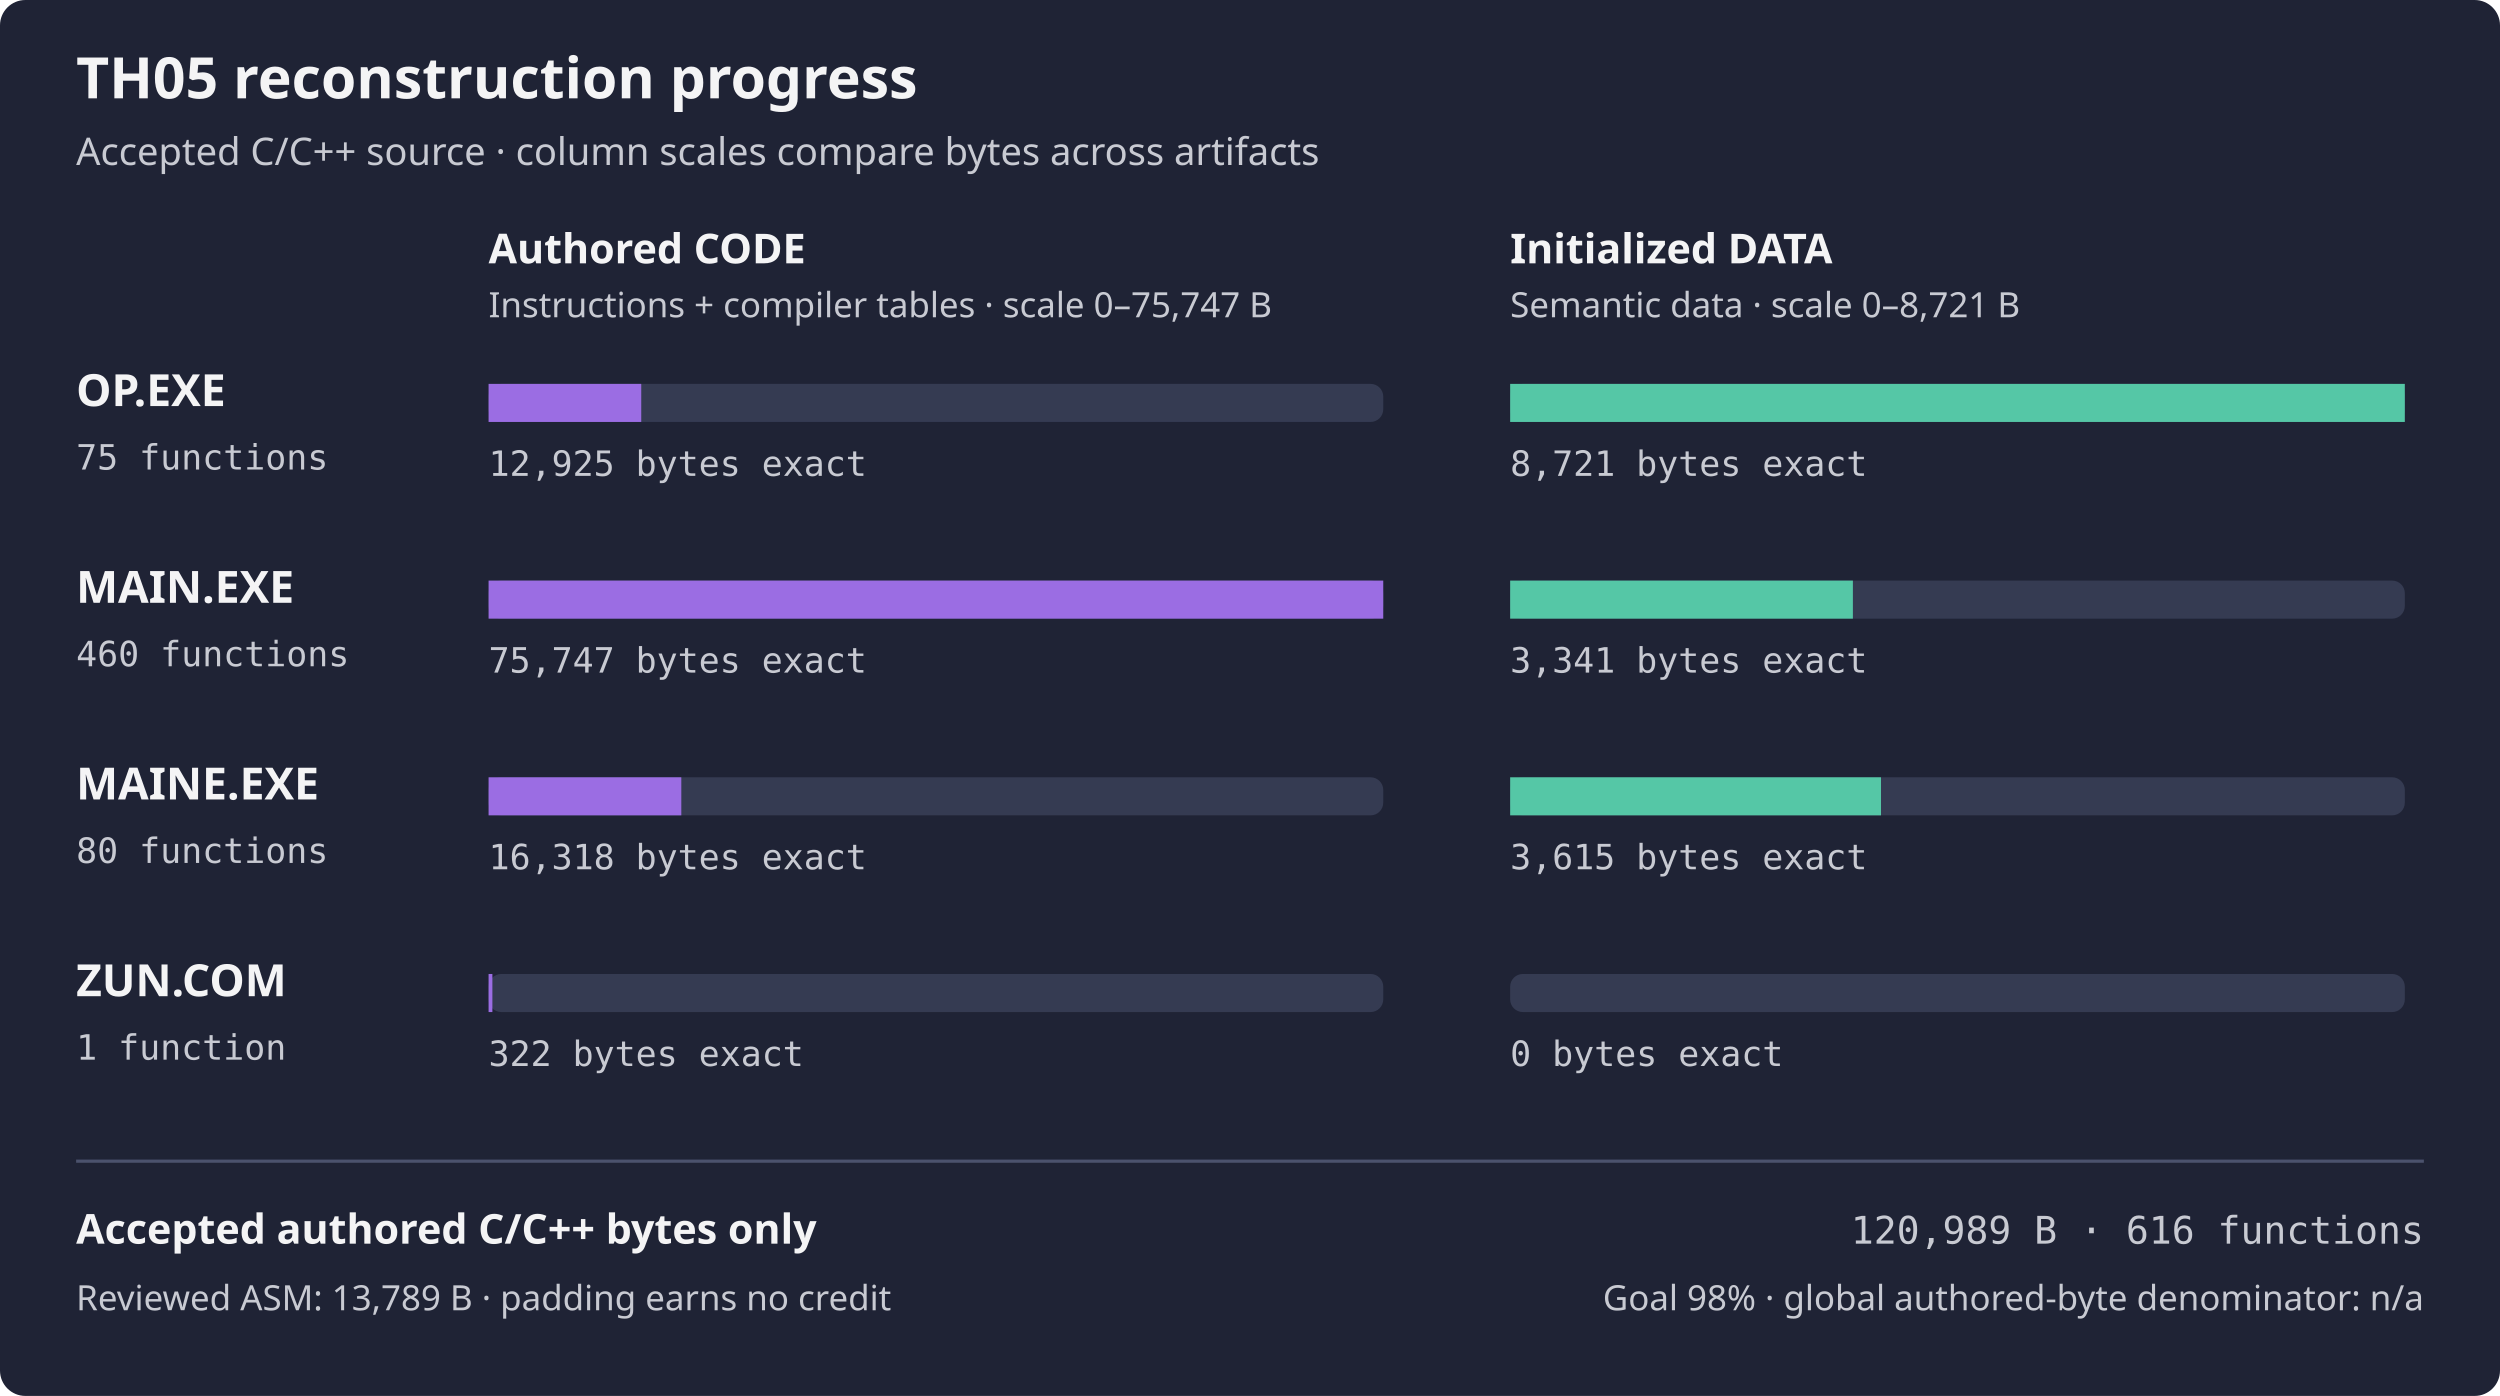
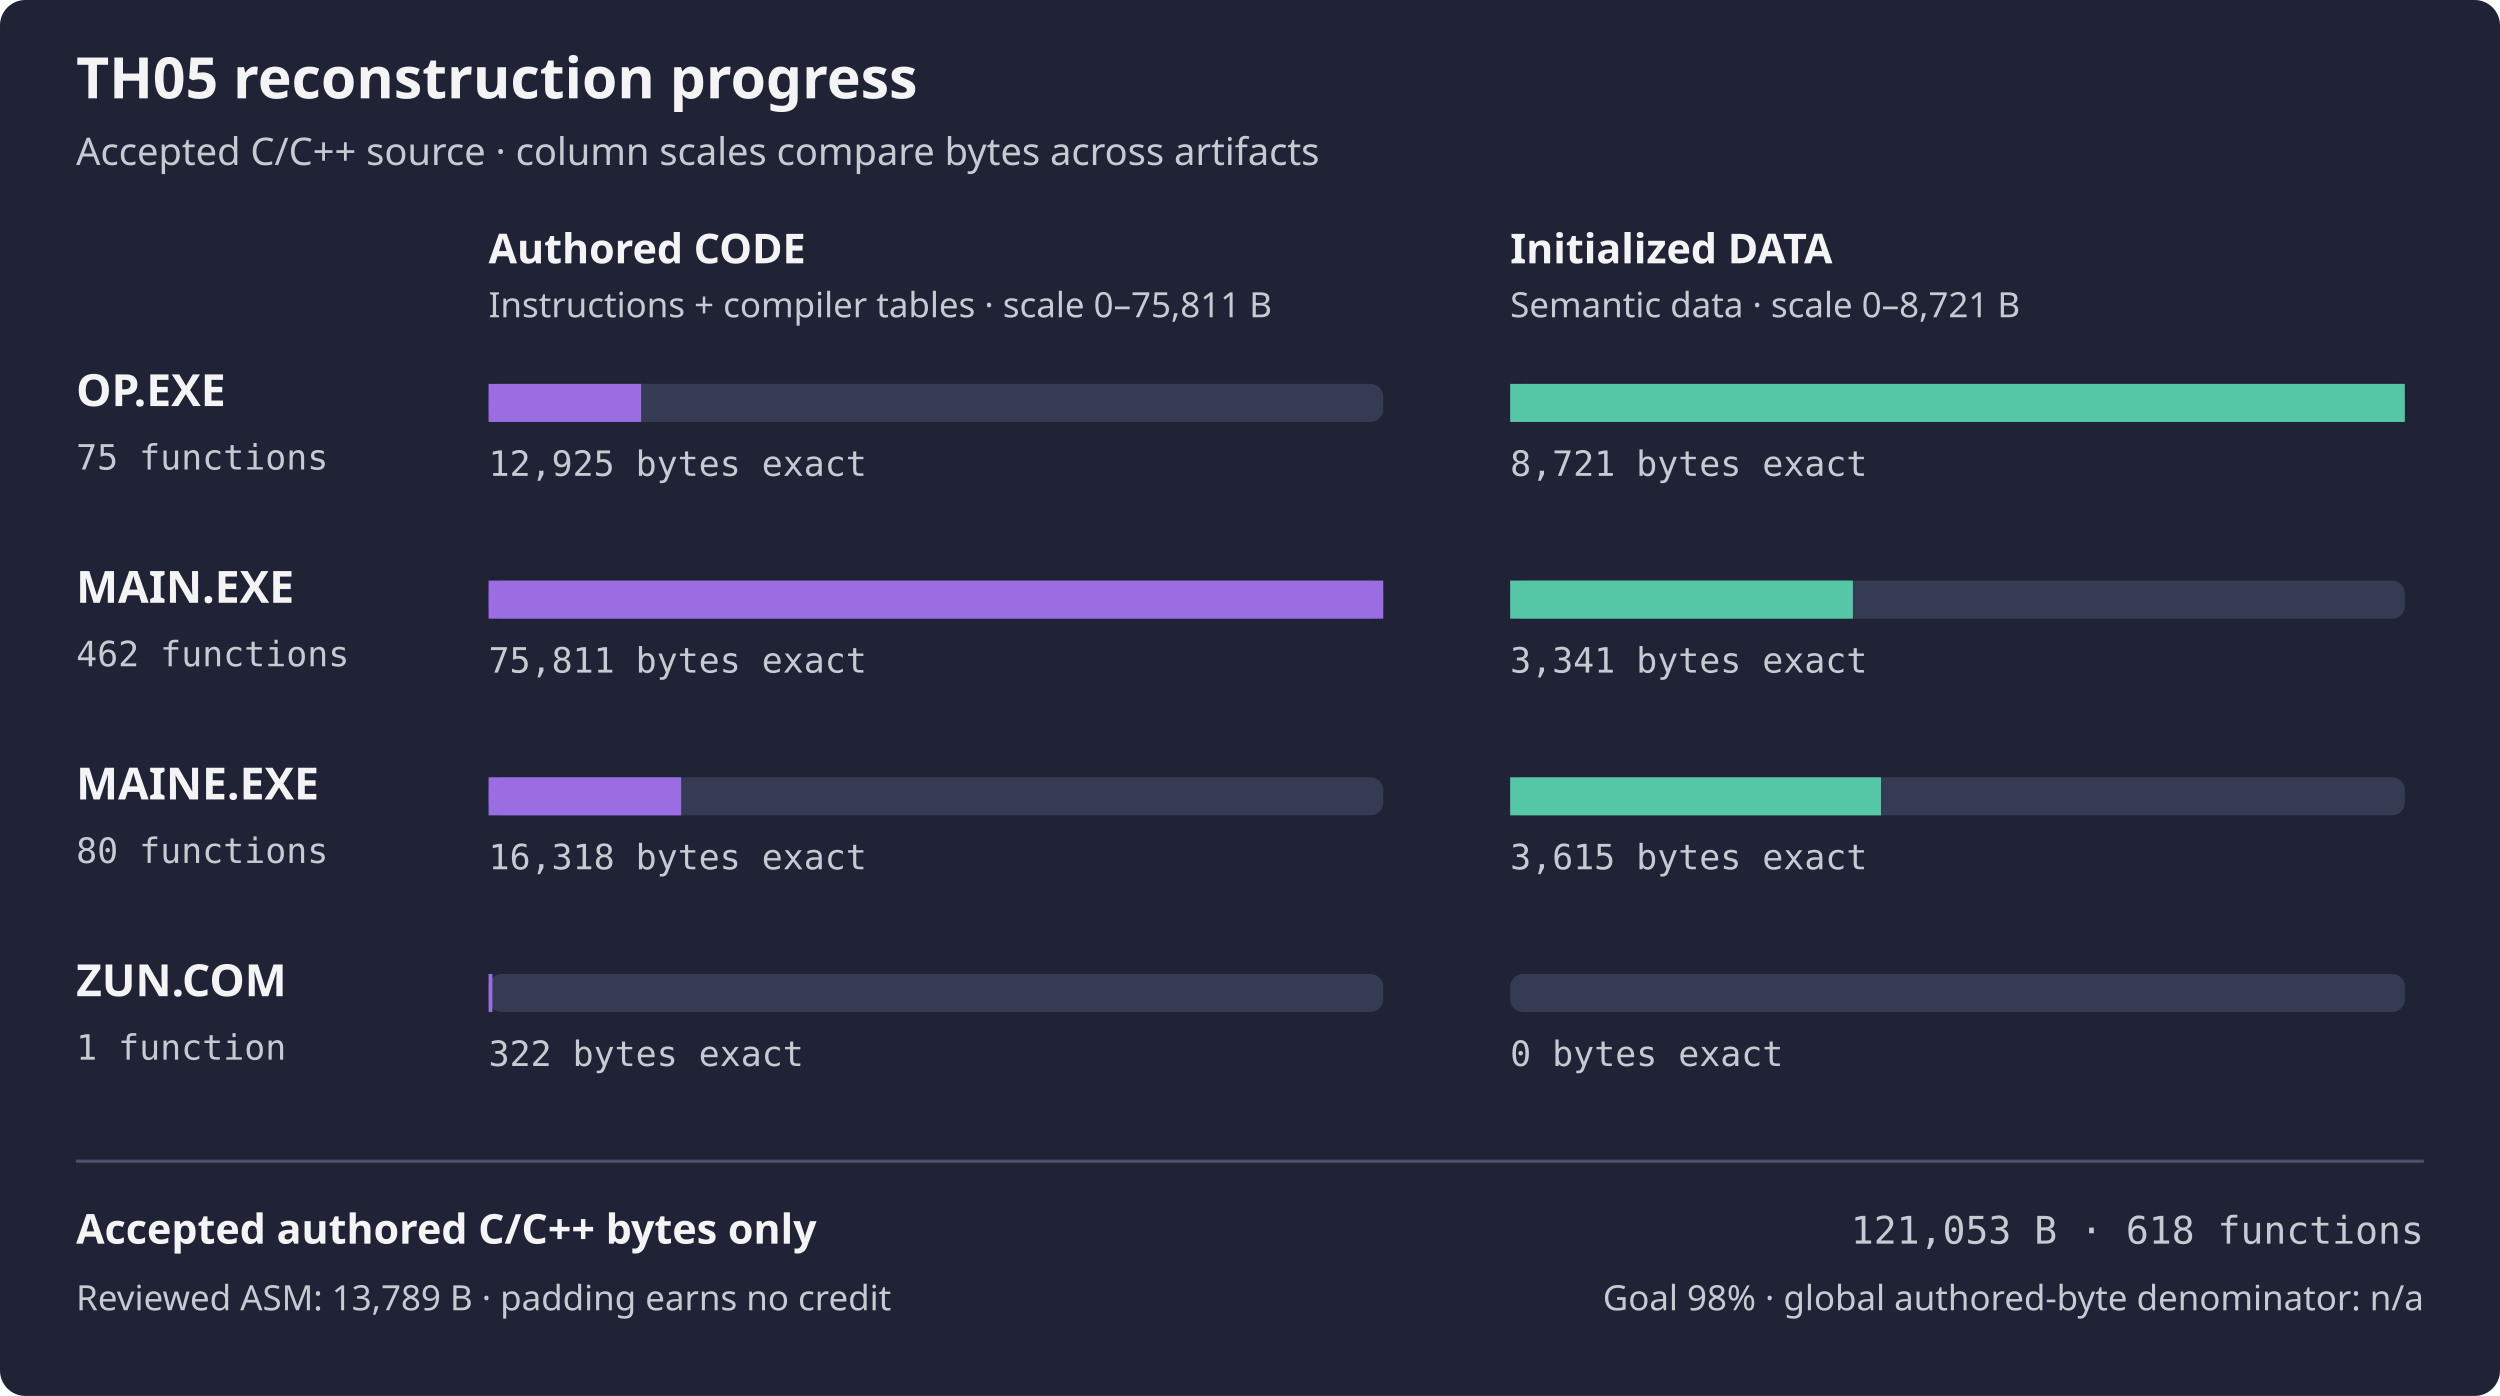
<svg xmlns="http://www.w3.org/2000/svg" width="788" height="440" viewBox="0 0 788 440" role="img" aria-labelledby="title desc">
  <rect width="788" height="440" rx="8" fill="#1f2335" />
  <text x="24" y="31" fill="#f4f4f5" font-family="sans-serif" font-size="18" font-weight="600">TH05 reconstruction progress</text>
  <text x="24" y="52" fill="#c8cad2" font-family="sans-serif" font-size="12">Accepted C/C++ source · column scales compare bytes across artifacts</text>
  <text x="154" y="83" fill="#f4f4f5" font-family="sans-serif" font-size="13" font-weight="600">Authored CODE</text>
  <text x="476" y="83" fill="#f4f4f5" font-family="sans-serif" font-size="13" font-weight="600">Initialized DATA</text>
-   <text x="154" y="100" fill="#c8cad2" font-family="sans-serif" font-size="11">Instructions + compiler tables · scale 0–75,747 B</text>
+   <text x="154" y="100" fill="#c8cad2" font-family="sans-serif" font-size="11">Instructions + compiler tables · scale 0–75,811 B</text>
  <text x="476" y="100" fill="#c8cad2" font-family="sans-serif" font-size="11">Semantic data · scale 0–8,721 B</text>
  <text x="24" y="128" fill="#f4f4f5" font-family="sans-serif" font-size="14" font-weight="600">OP.EXE</text>
  <text x="24" y="148" fill="#c8cad2" font-family="monospace" font-size="11">75 functions</text>
  <rect x="154" y="121" width="282" height="12" rx="4" fill="#353b52" />
-   <rect x="154" y="121" width="48.12" height="12" fill="#9b6de3" />
+   <rect x="154" y="121" width="48.08" height="12" fill="#9b6de3" />
  <rect x="476" y="121" width="282" height="12" rx="4" fill="#353b52" />
  <rect x="476" y="121" width="282.00" height="12" fill="#55c7a6" />
  <text x="154" y="150" fill="#c8cad2" font-family="monospace" font-size="11">12,925 bytes exact</text>
  <text x="476" y="150" fill="#c8cad2" font-family="monospace" font-size="11">8,721 bytes exact</text>
  <text x="24" y="190" fill="#f4f4f5" font-family="sans-serif" font-size="14" font-weight="600">MAIN.EXE</text>
-   <text x="24" y="210" fill="#c8cad2" font-family="monospace" font-size="11">460 functions</text>
+   <text x="24" y="210" fill="#c8cad2" font-family="monospace" font-size="11">462 functions</text>
  <rect x="154" y="183" width="282" height="12" rx="4" fill="#353b52" />
  <rect x="154" y="183" width="282.00" height="12" fill="#9b6de3" />
  <rect x="476" y="183" width="282" height="12" rx="4" fill="#353b52" />
  <rect x="476" y="183" width="108.03" height="12" fill="#55c7a6" />
-   <text x="154" y="212" fill="#c8cad2" font-family="monospace" font-size="11">75,747 bytes exact</text>
+   <text x="154" y="212" fill="#c8cad2" font-family="monospace" font-size="11">75,811 bytes exact</text>
  <text x="476" y="212" fill="#c8cad2" font-family="monospace" font-size="11">3,341 bytes exact</text>
  <text x="24" y="252" fill="#f4f4f5" font-family="sans-serif" font-size="14" font-weight="600">MAINE.EXE</text>
  <text x="24" y="272" fill="#c8cad2" font-family="monospace" font-size="11">80 functions</text>
  <rect x="154" y="245" width="282" height="12" rx="4" fill="#353b52" />
-   <rect x="154" y="245" width="60.75" height="12" fill="#9b6de3" />
+   <rect x="154" y="245" width="60.70" height="12" fill="#9b6de3" />
  <rect x="476" y="245" width="282" height="12" rx="4" fill="#353b52" />
  <rect x="476" y="245" width="116.89" height="12" fill="#55c7a6" />
  <text x="154" y="274" fill="#c8cad2" font-family="monospace" font-size="11">16,318 bytes exact</text>
  <text x="476" y="274" fill="#c8cad2" font-family="monospace" font-size="11">3,615 bytes exact</text>
  <text x="24" y="314" fill="#f4f4f5" font-family="sans-serif" font-size="14" font-weight="600">ZUN.COM</text>
  <text x="24" y="334" fill="#c8cad2" font-family="monospace" font-size="11">1 function</text>
  <rect x="154" y="307" width="282" height="12" rx="4" fill="#353b52" />
  <rect x="154" y="307" width="1.20" height="12" fill="#9b6de3" />
  <rect x="476" y="307" width="282" height="12" rx="4" fill="#353b52" />
  <rect x="476" y="307" width="0.00" height="12" fill="#55c7a6" />
  <text x="154" y="336" fill="#c8cad2" font-family="monospace" font-size="11">322 bytes exact</text>
  <text x="476" y="336" fill="#c8cad2" font-family="monospace" font-size="11">0 bytes exact</text>
  <path d="M24 366 H764" stroke="#4b526d" />
  <text x="24" y="392" fill="#f4f4f5" font-family="sans-serif" font-size="13" font-weight="600">Accepted authored C/C++ bytes only</text>
-   <text x="764" y="392" fill="#c8cad2" font-family="monospace" text-anchor="end" font-size="12">120,989 B · 616 functions</text>
+   <text x="764" y="392" fill="#c8cad2" font-family="monospace" text-anchor="end" font-size="12">121,053 B · 618 functions</text>
  <text x="24" y="413" fill="#c8cad2" font-family="sans-serif" font-size="11">Reviewed ASM: 13,789 B · padding earns no credit</text>
  <text x="764" y="413" fill="#c8cad2" font-family="sans-serif" text-anchor="end" font-size="11">Goal 98% · global authored-byte denominator: n/a</text>
</svg>
